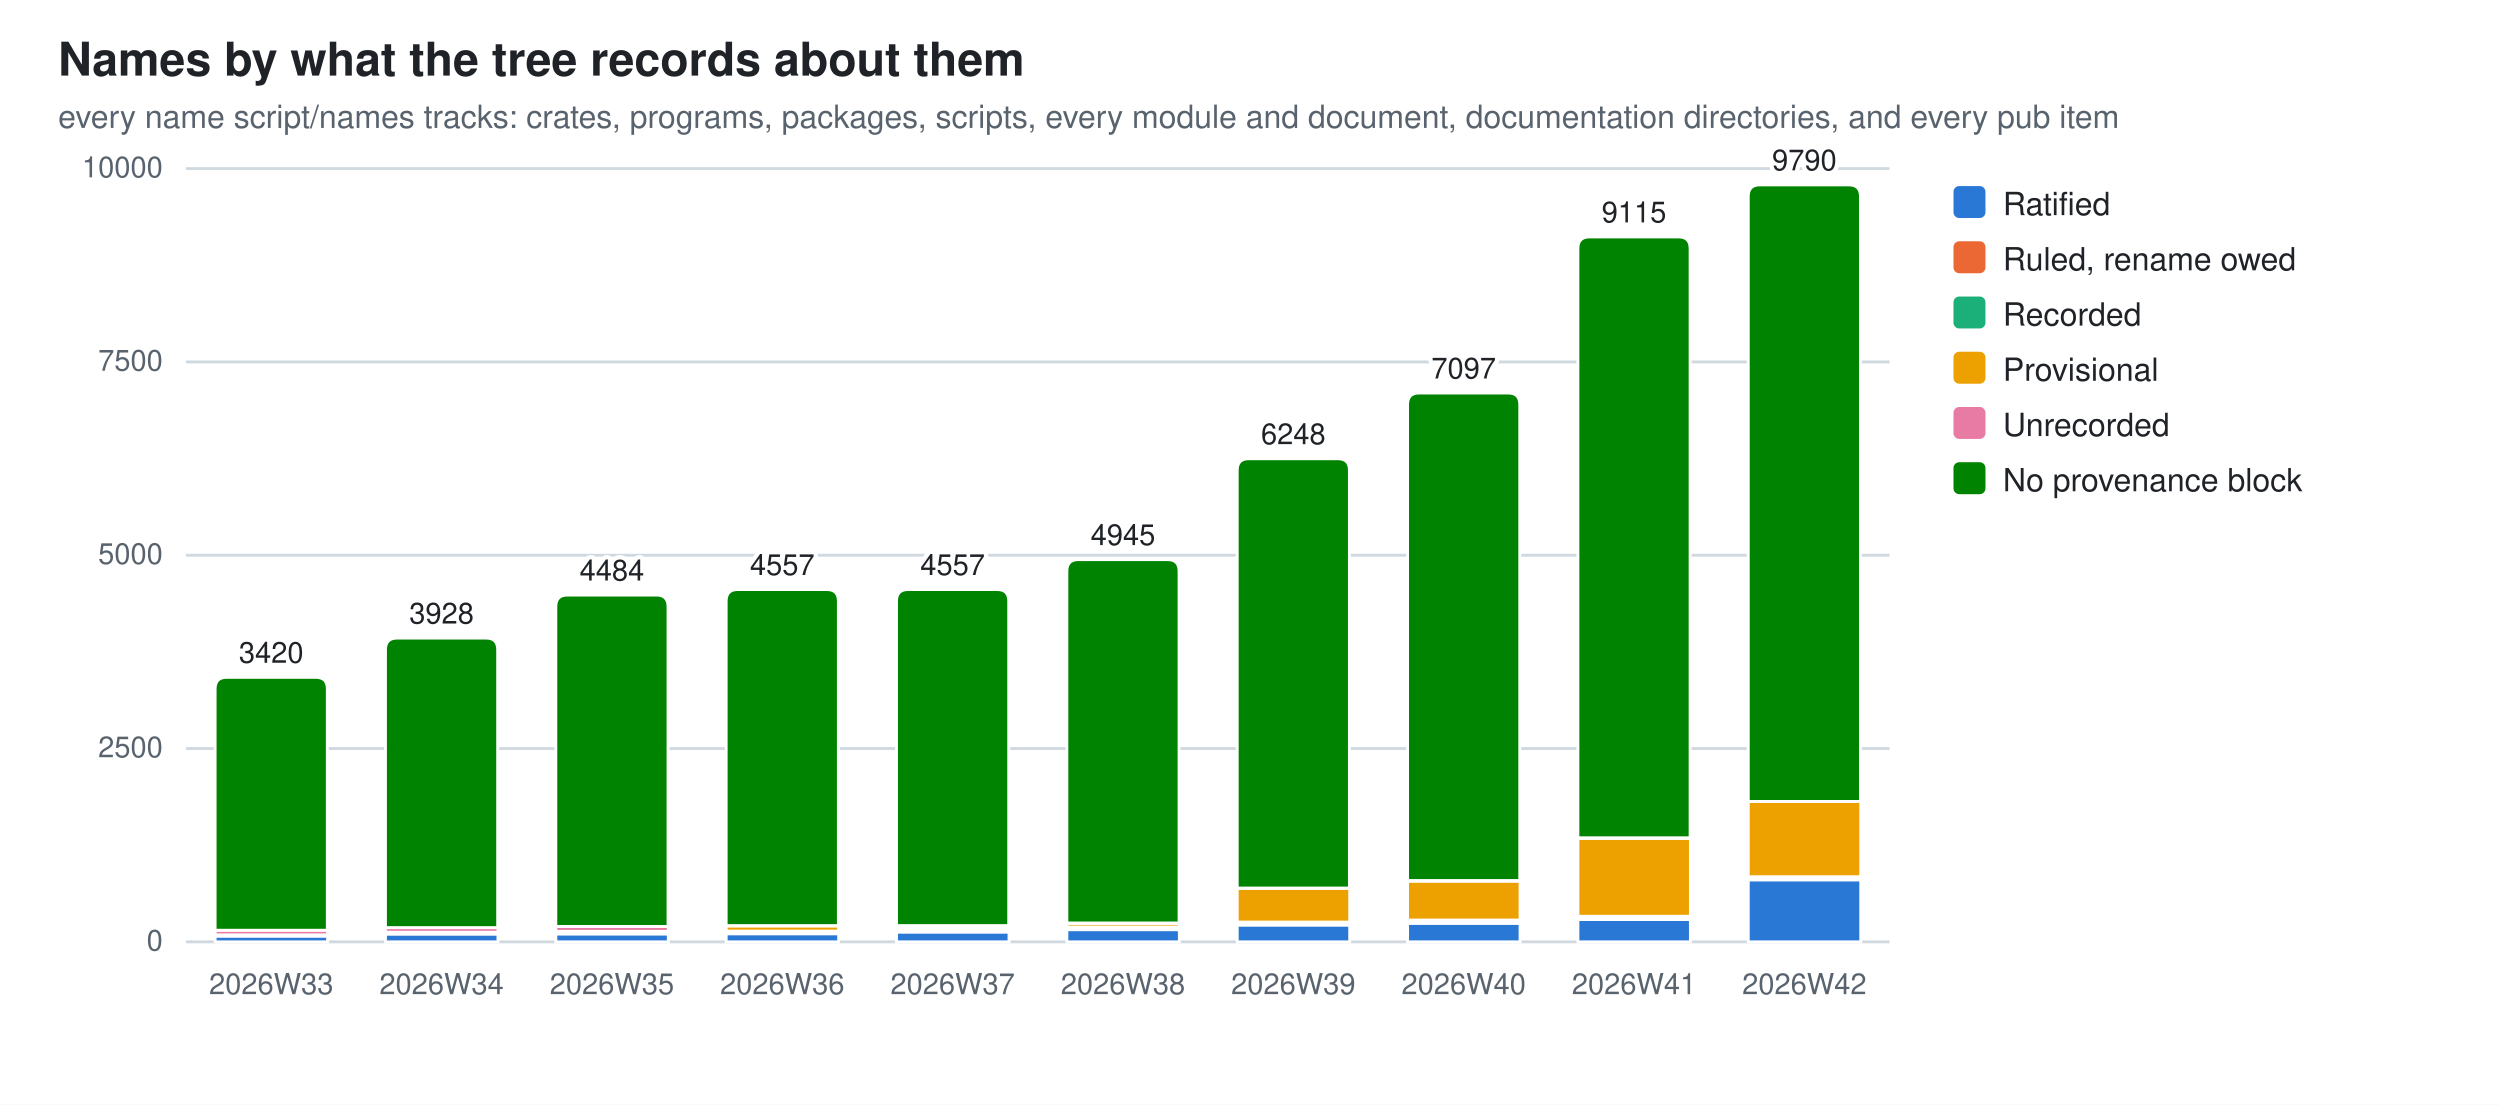
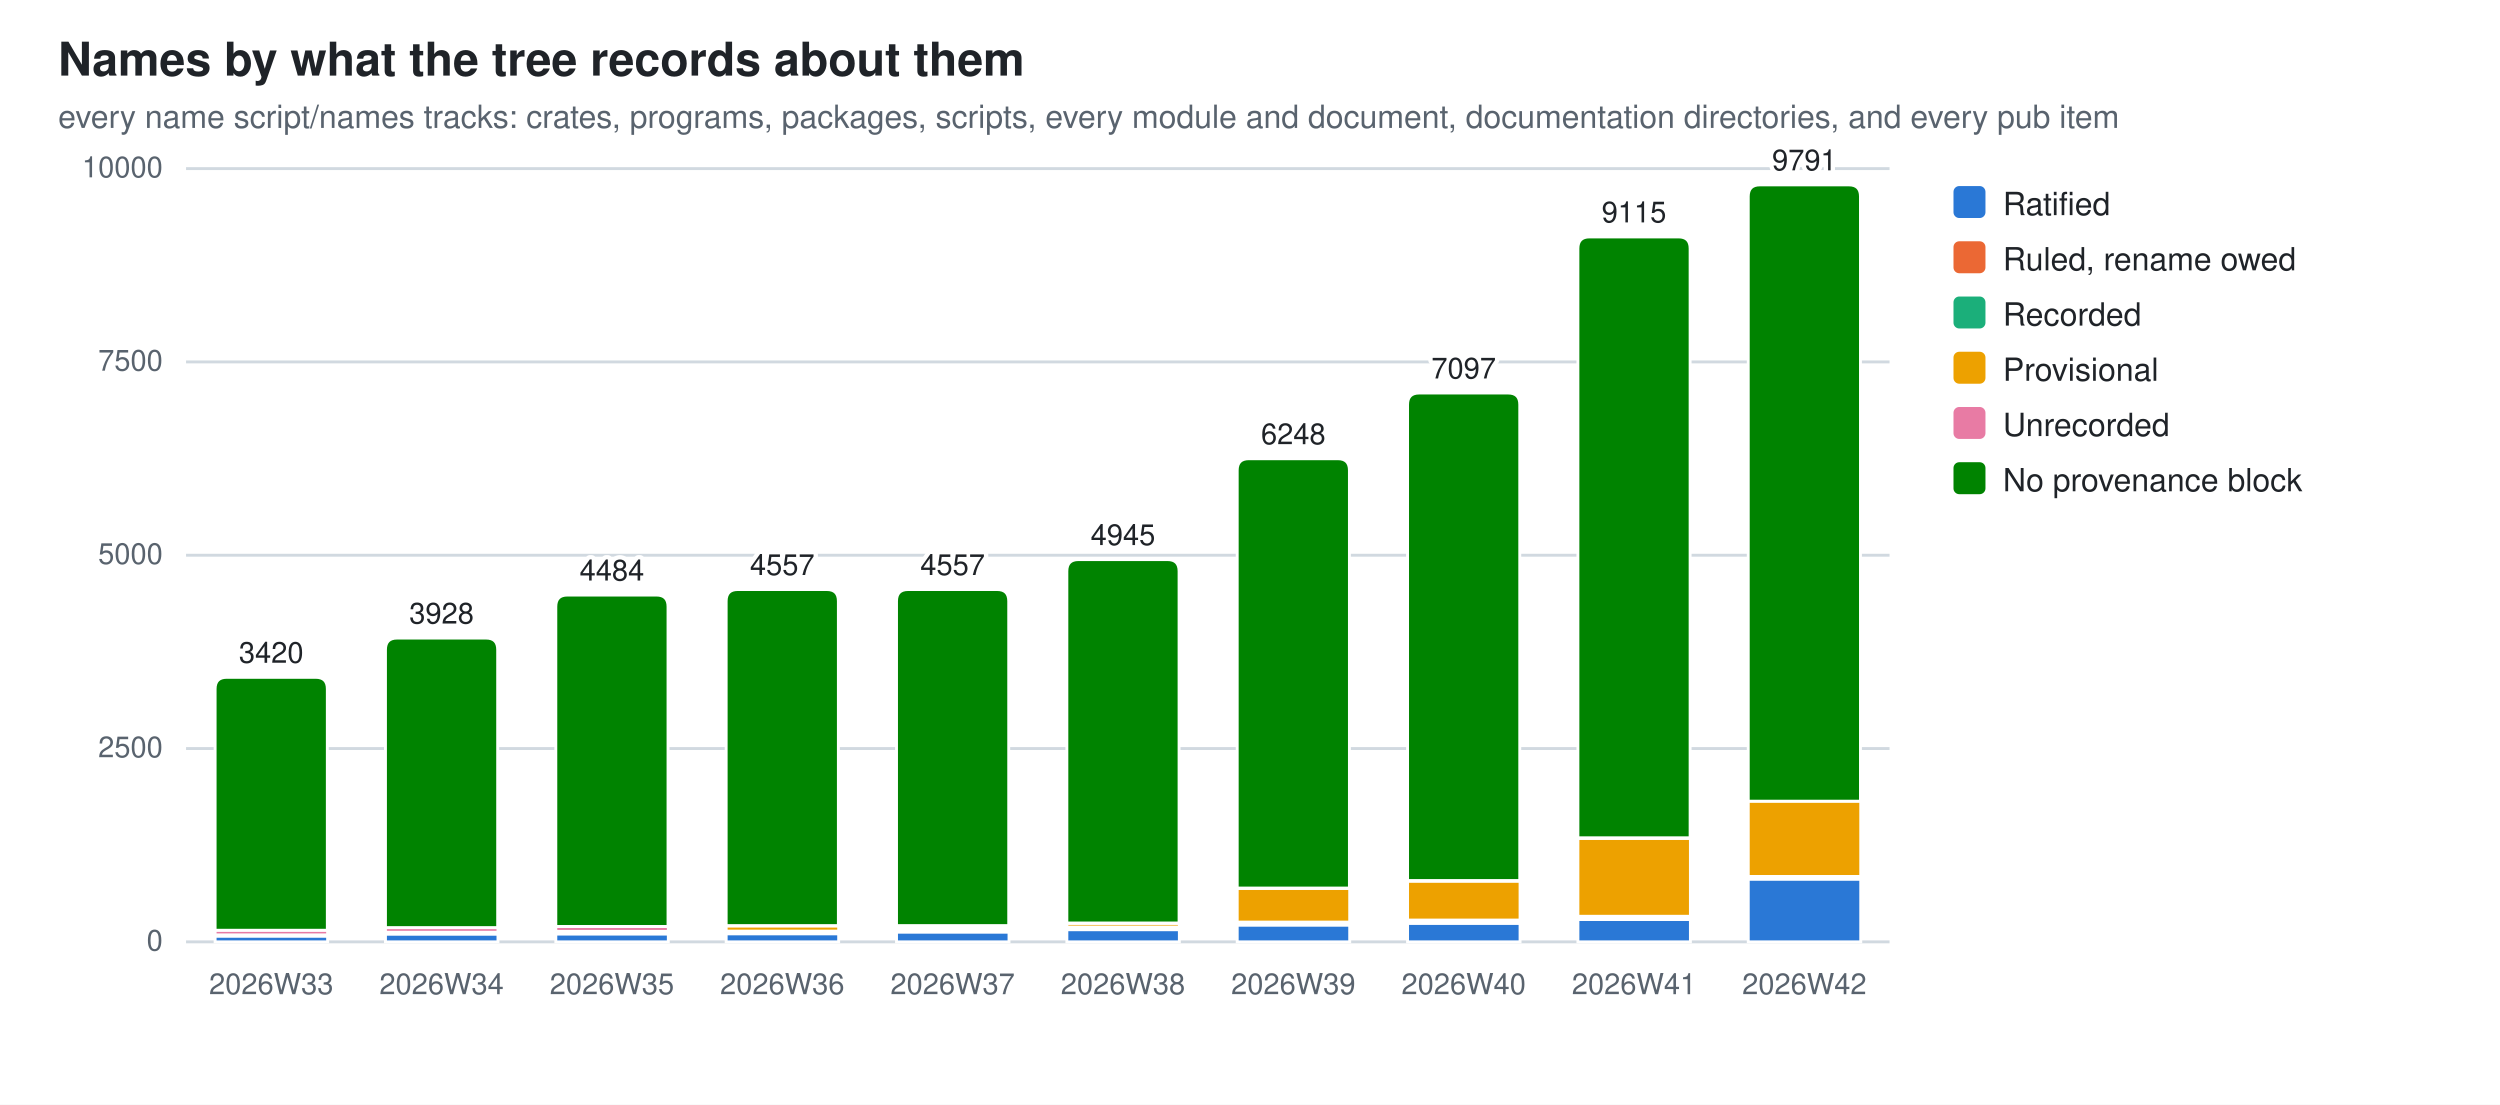
<svg xmlns="http://www.w3.org/2000/svg" width="860" height="380" viewBox="0 0 860 380" role="img" aria-label="Names by what the tree records about them">
  <style>
  .bg{fill:#ffffff} .fg{fill:#1f2328} .mut{fill:#59636e} .grid{stroke:#d1d9e0}
  .seg{stroke:#ffffff;stroke-width:1}
  .val{paint-order:stroke;stroke:#ffffff;stroke-width:3px;stroke-linejoin:round}
  .s0{fill:#2a78d6}  .s1{fill:#eb6834}  .s2{fill:#1baf7a}  .s3{fill:#eda100}  .s4{fill:#e87ba4}  .s5{fill:#008300}
  @media (prefers-color-scheme: dark){
    .bg{fill:#0d1117} .fg{fill:#e6edf3} .mut{fill:#9198a1} .grid{stroke:#30363d}
    .seg{stroke:#0d1117} .val{stroke:#0d1117} .s0{fill:#3987e5} .s1{fill:#d95926} .s2{fill:#199e70} .s3{fill:#c98500} .s4{fill:#d55181} .s5{fill:#008300}}
  text{font-family:-apple-system,BlinkMacSystemFont,"Segoe UI",Helvetica,Arial,sans-serif}
</style>
  <rect class="bg" width="860" height="380" />
  <text class="fg" x="20" y="26" font-size="16" font-weight="600">Names by what the tree records about them</text>
  <text class="mut" x="20" y="44" font-size="11">every name script/names tracks: crates, programs, packages, scripts, every module and document, documentation directories, and every pub item</text>
  <line class="grid" x1="64" y1="324.0" x2="650.0" y2="324.0" stroke-width="1" />
  <text class="mut" x="56" y="327.0" font-size="10" text-anchor="end">0</text>
  <line class="grid" x1="64" y1="257.5" x2="650.0" y2="257.5" stroke-width="1" />
  <text class="mut" x="56" y="260.5" font-size="10" text-anchor="end">2500</text>
  <line class="grid" x1="64" y1="191.0" x2="650.0" y2="191.0" stroke-width="1" />
  <text class="mut" x="56" y="194.0" font-size="10" text-anchor="end">5000</text>
  <line class="grid" x1="64" y1="124.5" x2="650.0" y2="124.5" stroke-width="1" />
  <text class="mut" x="56" y="127.5" font-size="10" text-anchor="end">7500</text>
  <line class="grid" x1="64" y1="58.0" x2="650.0" y2="58.0" stroke-width="1" />
  <text class="mut" x="56" y="61.0" font-size="10" text-anchor="end">10000</text>
  <rect class="seg s0" x="74.0" y="322.0" width="38.7" height="2.0" />
  <rect class="seg s2" x="74.0" y="321.7" width="38.7" height="0.3" />
  <rect class="seg s3" x="74.0" y="321.6" width="38.7" height="0.1" />
  <rect class="seg s4" x="74.0" y="320.0" width="38.7" height="1.6" />
  <path class="seg s5" d="M74.0,320.0 V237.0 Q74.0,233.0 78.0,233.0 H108.6 Q112.6,233.0 112.6,237.0 V320.0 Z" />
  <text class="mut" x="93.3" y="342" font-size="10" text-anchor="middle">2026W33</text>
  <text class="fg val" x="93.3" y="228.0" font-size="10" text-anchor="middle">3420</text>
  <rect class="seg s0" x="132.6" y="321.3" width="38.7" height="2.7" />
  <rect class="seg s2" x="132.6" y="321.1" width="38.7" height="0.2" />
  <rect class="seg s3" x="132.6" y="320.7" width="38.7" height="0.4" />
  <rect class="seg s4" x="132.6" y="319.1" width="38.7" height="1.6" />
  <path class="seg s5" d="M132.6,319.1 V223.5 Q132.6,219.5 136.6,219.5 H167.2 Q171.2,219.5 171.2,223.5 V319.1 Z" />
  <text class="mut" x="151.9" y="342" font-size="10" text-anchor="middle">2026W34</text>
  <text class="fg val" x="151.9" y="214.5" font-size="10" text-anchor="middle">3928</text>
  <rect class="seg s0" x="191.2" y="321.3" width="38.7" height="2.7" />
  <rect class="seg s2" x="191.2" y="321.0" width="38.7" height="0.2" />
  <rect class="seg s3" x="191.2" y="320.4" width="38.7" height="0.7" />
  <rect class="seg s4" x="191.2" y="318.7" width="38.7" height="1.7" />
  <path class="seg s5" d="M191.2,318.7 V208.7 Q191.2,204.7 195.2,204.7 H225.8 Q229.8,204.7 229.8,208.7 V318.7 Z" />
  <text class="mut" x="210.5" y="342" font-size="10" text-anchor="middle">2026W35</text>
  <text class="fg val" x="210.5" y="199.7" font-size="10" text-anchor="middle">4484</text>
  <rect class="seg s0" x="249.8" y="321.2" width="38.7" height="2.8" />
  <rect class="seg s2" x="249.8" y="320.2" width="38.7" height="1.0" />
  <rect class="seg s3" x="249.8" y="318.5" width="38.7" height="1.8" />
  <rect class="seg s4" x="249.8" y="318.4" width="38.7" height="0.1" />
  <path class="seg s5" d="M249.8,318.4 V206.8 Q249.8,202.8 253.8,202.8 H284.4 Q288.4,202.8 288.4,206.8 V318.4 Z" />
  <text class="mut" x="269.1" y="342" font-size="10" text-anchor="middle">2026W36</text>
  <text class="fg val" x="269.1" y="197.8" font-size="10" text-anchor="middle">4557</text>
  <rect class="seg s0" x="308.4" y="320.6" width="38.7" height="3.4" />
  <rect class="seg s1" x="308.4" y="320.4" width="38.7" height="0.2" />
  <rect class="seg s2" x="308.4" y="319.3" width="38.7" height="1.0" />
  <rect class="seg s3" x="308.4" y="318.4" width="38.7" height="0.9" />
  <rect class="seg s4" x="308.4" y="318.4" width="38.7" height="0.1" />
  <path class="seg s5" d="M308.4,318.4 V206.8 Q308.4,202.8 312.4,202.8 H343.0 Q347.0,202.8 347.0,206.8 V318.4 Z" />
  <text class="mut" x="327.7" y="342" font-size="10" text-anchor="middle">2026W37</text>
  <text class="fg val" x="327.7" y="197.8" font-size="10" text-anchor="middle">4557</text>
  <rect class="seg s0" x="367.0" y="319.8" width="38.7" height="4.2" />
  <rect class="seg s1" x="367.0" y="319.6" width="38.7" height="0.2" />
  <rect class="seg s2" x="367.0" y="318.9" width="38.7" height="0.7" />
  <rect class="seg s3" x="367.0" y="317.6" width="38.7" height="1.3" />
  <rect class="seg s4" x="367.0" y="317.5" width="38.7" height="0.1" />
  <path class="seg s5" d="M367.0,317.5 V196.5 Q367.0,192.5 371.0,192.5 H401.6 Q405.6,192.5 405.6,196.5 V317.5 Z" />
  <text class="mut" x="386.3" y="342" font-size="10" text-anchor="middle">2026W38</text>
  <text class="fg val" x="386.3" y="187.5" font-size="10" text-anchor="middle">4945</text>
  <rect class="seg s0" x="425.6" y="318.2" width="38.7" height="5.8" />
  <rect class="seg s1" x="425.6" y="318.0" width="38.7" height="0.2" />
  <rect class="seg s2" x="425.6" y="317.2" width="38.7" height="0.8" />
  <rect class="seg s3" x="425.6" y="305.6" width="38.7" height="11.6" />
  <rect class="seg s4" x="425.6" y="305.5" width="38.7" height="0.1" />
  <path class="seg s5" d="M425.6,305.5 V161.8 Q425.6,157.8 429.6,157.8 H460.2 Q464.2,157.8 464.2,161.8 V305.5 Z" />
  <text class="mut" x="444.9" y="342" font-size="10" text-anchor="middle">2026W39</text>
  <text class="fg val" x="444.9" y="152.8" font-size="10" text-anchor="middle">6248</text>
  <rect class="seg s0" x="484.2" y="317.6" width="38.7" height="6.4" />
  <rect class="seg s1" x="484.2" y="317.4" width="38.7" height="0.2" />
  <rect class="seg s2" x="484.2" y="316.6" width="38.7" height="0.8" />
  <rect class="seg s3" x="484.2" y="303.1" width="38.7" height="13.4" />
  <rect class="seg s4" x="484.2" y="302.9" width="38.7" height="0.2" />
  <path class="seg s5" d="M484.2,302.9 V139.2 Q484.2,135.2 488.2,135.2 H518.8 Q522.8,135.2 522.8,139.2 V302.9 Z" />
  <text class="mut" x="503.5" y="342" font-size="10" text-anchor="middle">2026W40</text>
  <text class="fg val" x="503.5" y="130.2" font-size="10" text-anchor="middle">7097</text>
  <rect class="seg s0" x="542.8" y="316.3" width="38.7" height="7.7" />
  <rect class="seg s1" x="542.8" y="316.1" width="38.7" height="0.2" />
  <rect class="seg s2" x="542.8" y="315.2" width="38.7" height="0.9" />
  <rect class="seg s3" x="542.8" y="288.4" width="38.7" height="26.8" />
  <rect class="seg s4" x="542.8" y="288.2" width="38.7" height="0.2" />
  <path class="seg s5" d="M542.8,288.2 V85.5 Q542.8,81.5 546.8,81.5 H577.4 Q581.4,81.5 581.4,85.5 V288.2 Z" />
  <text class="mut" x="562.1" y="342" font-size="10" text-anchor="middle">2026W41</text>
  <text class="fg val" x="562.1" y="76.5" font-size="10" text-anchor="middle">9115</text>
-   <rect class="seg s0" x="601.4" y="302.6" width="38.7" height="21.4" />
-   <rect class="seg s1" x="601.4" y="302.5" width="38.7" height="0.2" />
-   <rect class="seg s2" x="601.4" y="301.7" width="38.7" height="0.8" />
-   <rect class="seg s3" x="601.4" y="275.7" width="38.7" height="25.9" />
-   <path class="seg s5" d="M601.4,275.7 V67.6 Q601.4,63.6 605.4,63.6 H636.0 Q640.0,63.6 640.0,67.6 V275.7 Z" />
+   <rect class="seg s0" x="601.4" y="302.4" width="38.7" height="21.6" />
+   <rect class="seg s1" x="601.4" y="302.2" width="38.7" height="0.2" />
+   <rect class="seg s2" x="601.4" y="301.4" width="38.7" height="0.8" />
+   <rect class="seg s3" x="601.4" y="275.6" width="38.7" height="25.9" />
+   <path class="seg s5" d="M601.4,275.6 V67.6 Q601.4,63.6 605.4,63.6 H636.0 Q640.0,63.6 640.0,67.6 V275.6 Z" />
  <text class="mut" x="620.7" y="342" font-size="10" text-anchor="middle">2026W42</text>
-   <text class="fg val" x="620.7" y="58.6" font-size="10" text-anchor="middle">9790</text>
+   <text class="fg val" x="620.7" y="58.6" font-size="10" text-anchor="middle">9791</text>
  <rect class="s0" x="672" y="64" width="11" height="11" rx="2" />
  <text class="fg" y="74" font-size="11">
    <tspan x="689" dy="0">Ratified</tspan>
  </text>
  <rect class="s1" x="672" y="83" width="11" height="11" rx="2" />
  <text class="fg" y="93" font-size="11">
    <tspan x="689" dy="0">Ruled, rename owed</tspan>
  </text>
  <rect class="s2" x="672" y="102" width="11" height="11" rx="2" />
  <text class="fg" y="112" font-size="11">
    <tspan x="689" dy="0">Recorded</tspan>
  </text>
  <rect class="s3" x="672" y="121" width="11" height="11" rx="2" />
  <text class="fg" y="131" font-size="11">
    <tspan x="689" dy="0">Provisional</tspan>
  </text>
  <rect class="s4" x="672" y="140" width="11" height="11" rx="2" />
  <text class="fg" y="150" font-size="11">
    <tspan x="689" dy="0">Unrecorded</tspan>
  </text>
  <rect class="s5" x="672" y="159" width="11" height="11" rx="2" />
  <text class="fg" y="169" font-size="11">
    <tspan x="689" dy="0">No provenance block</tspan>
  </text>
</svg>
